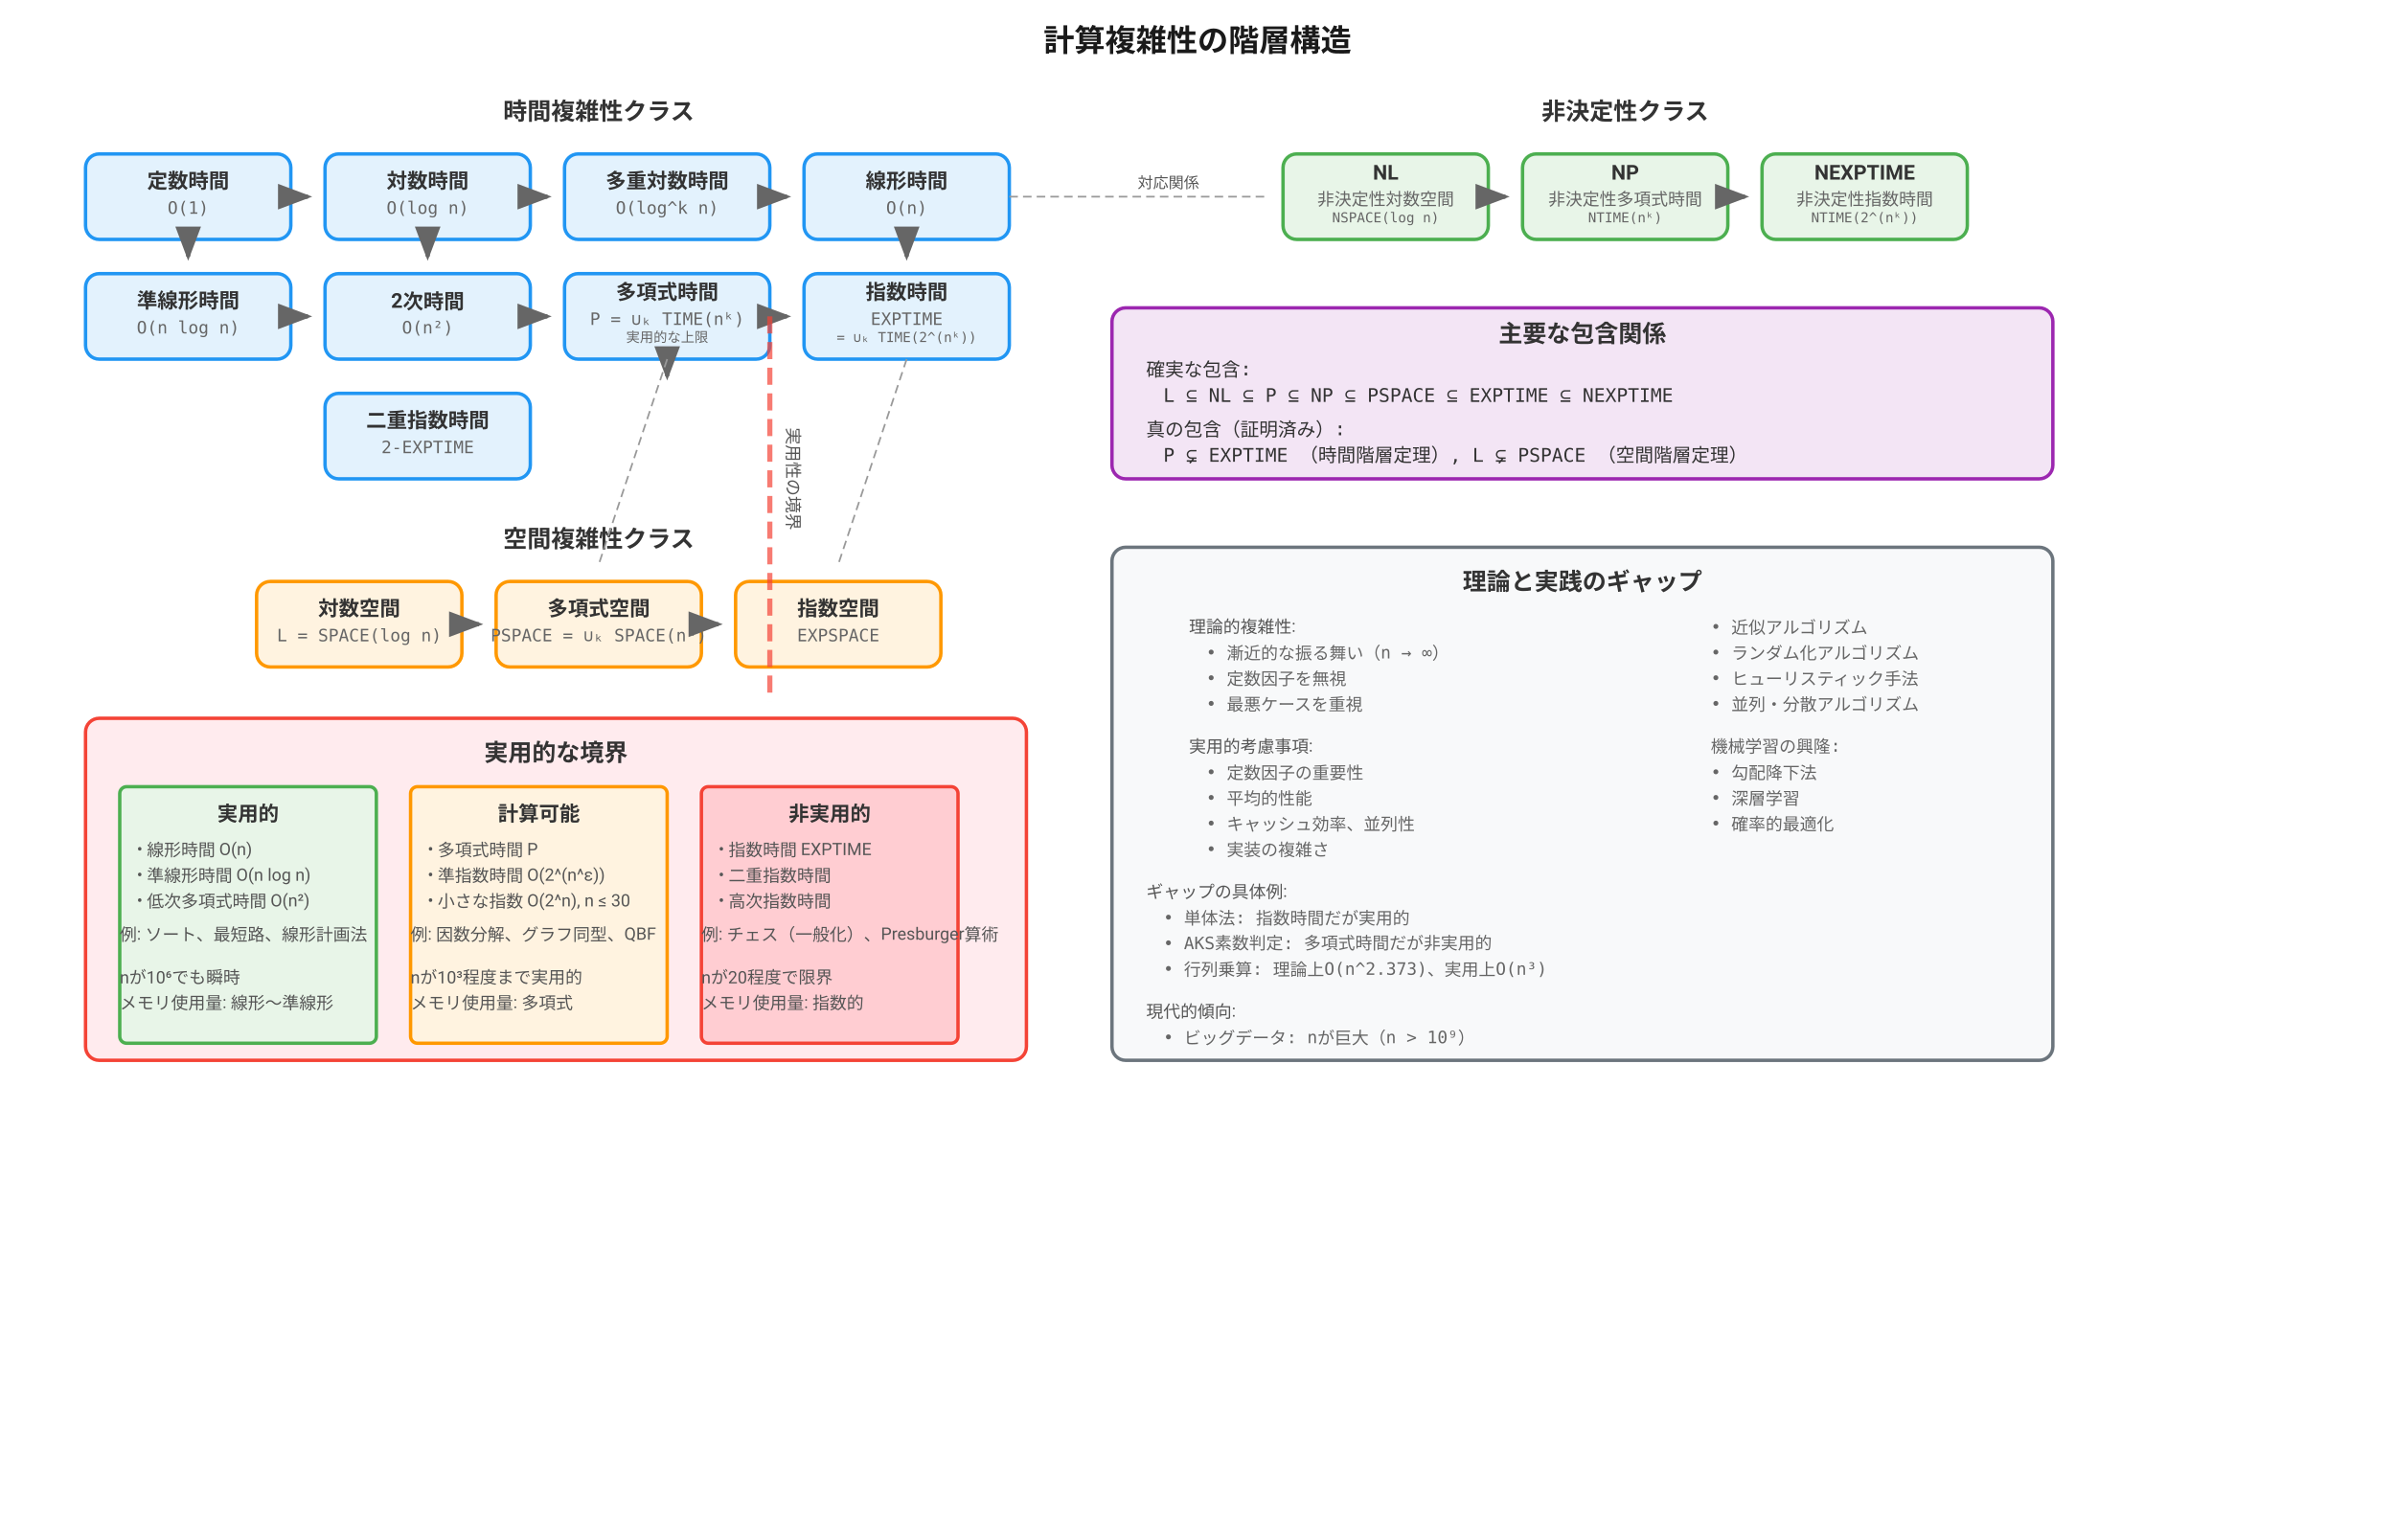
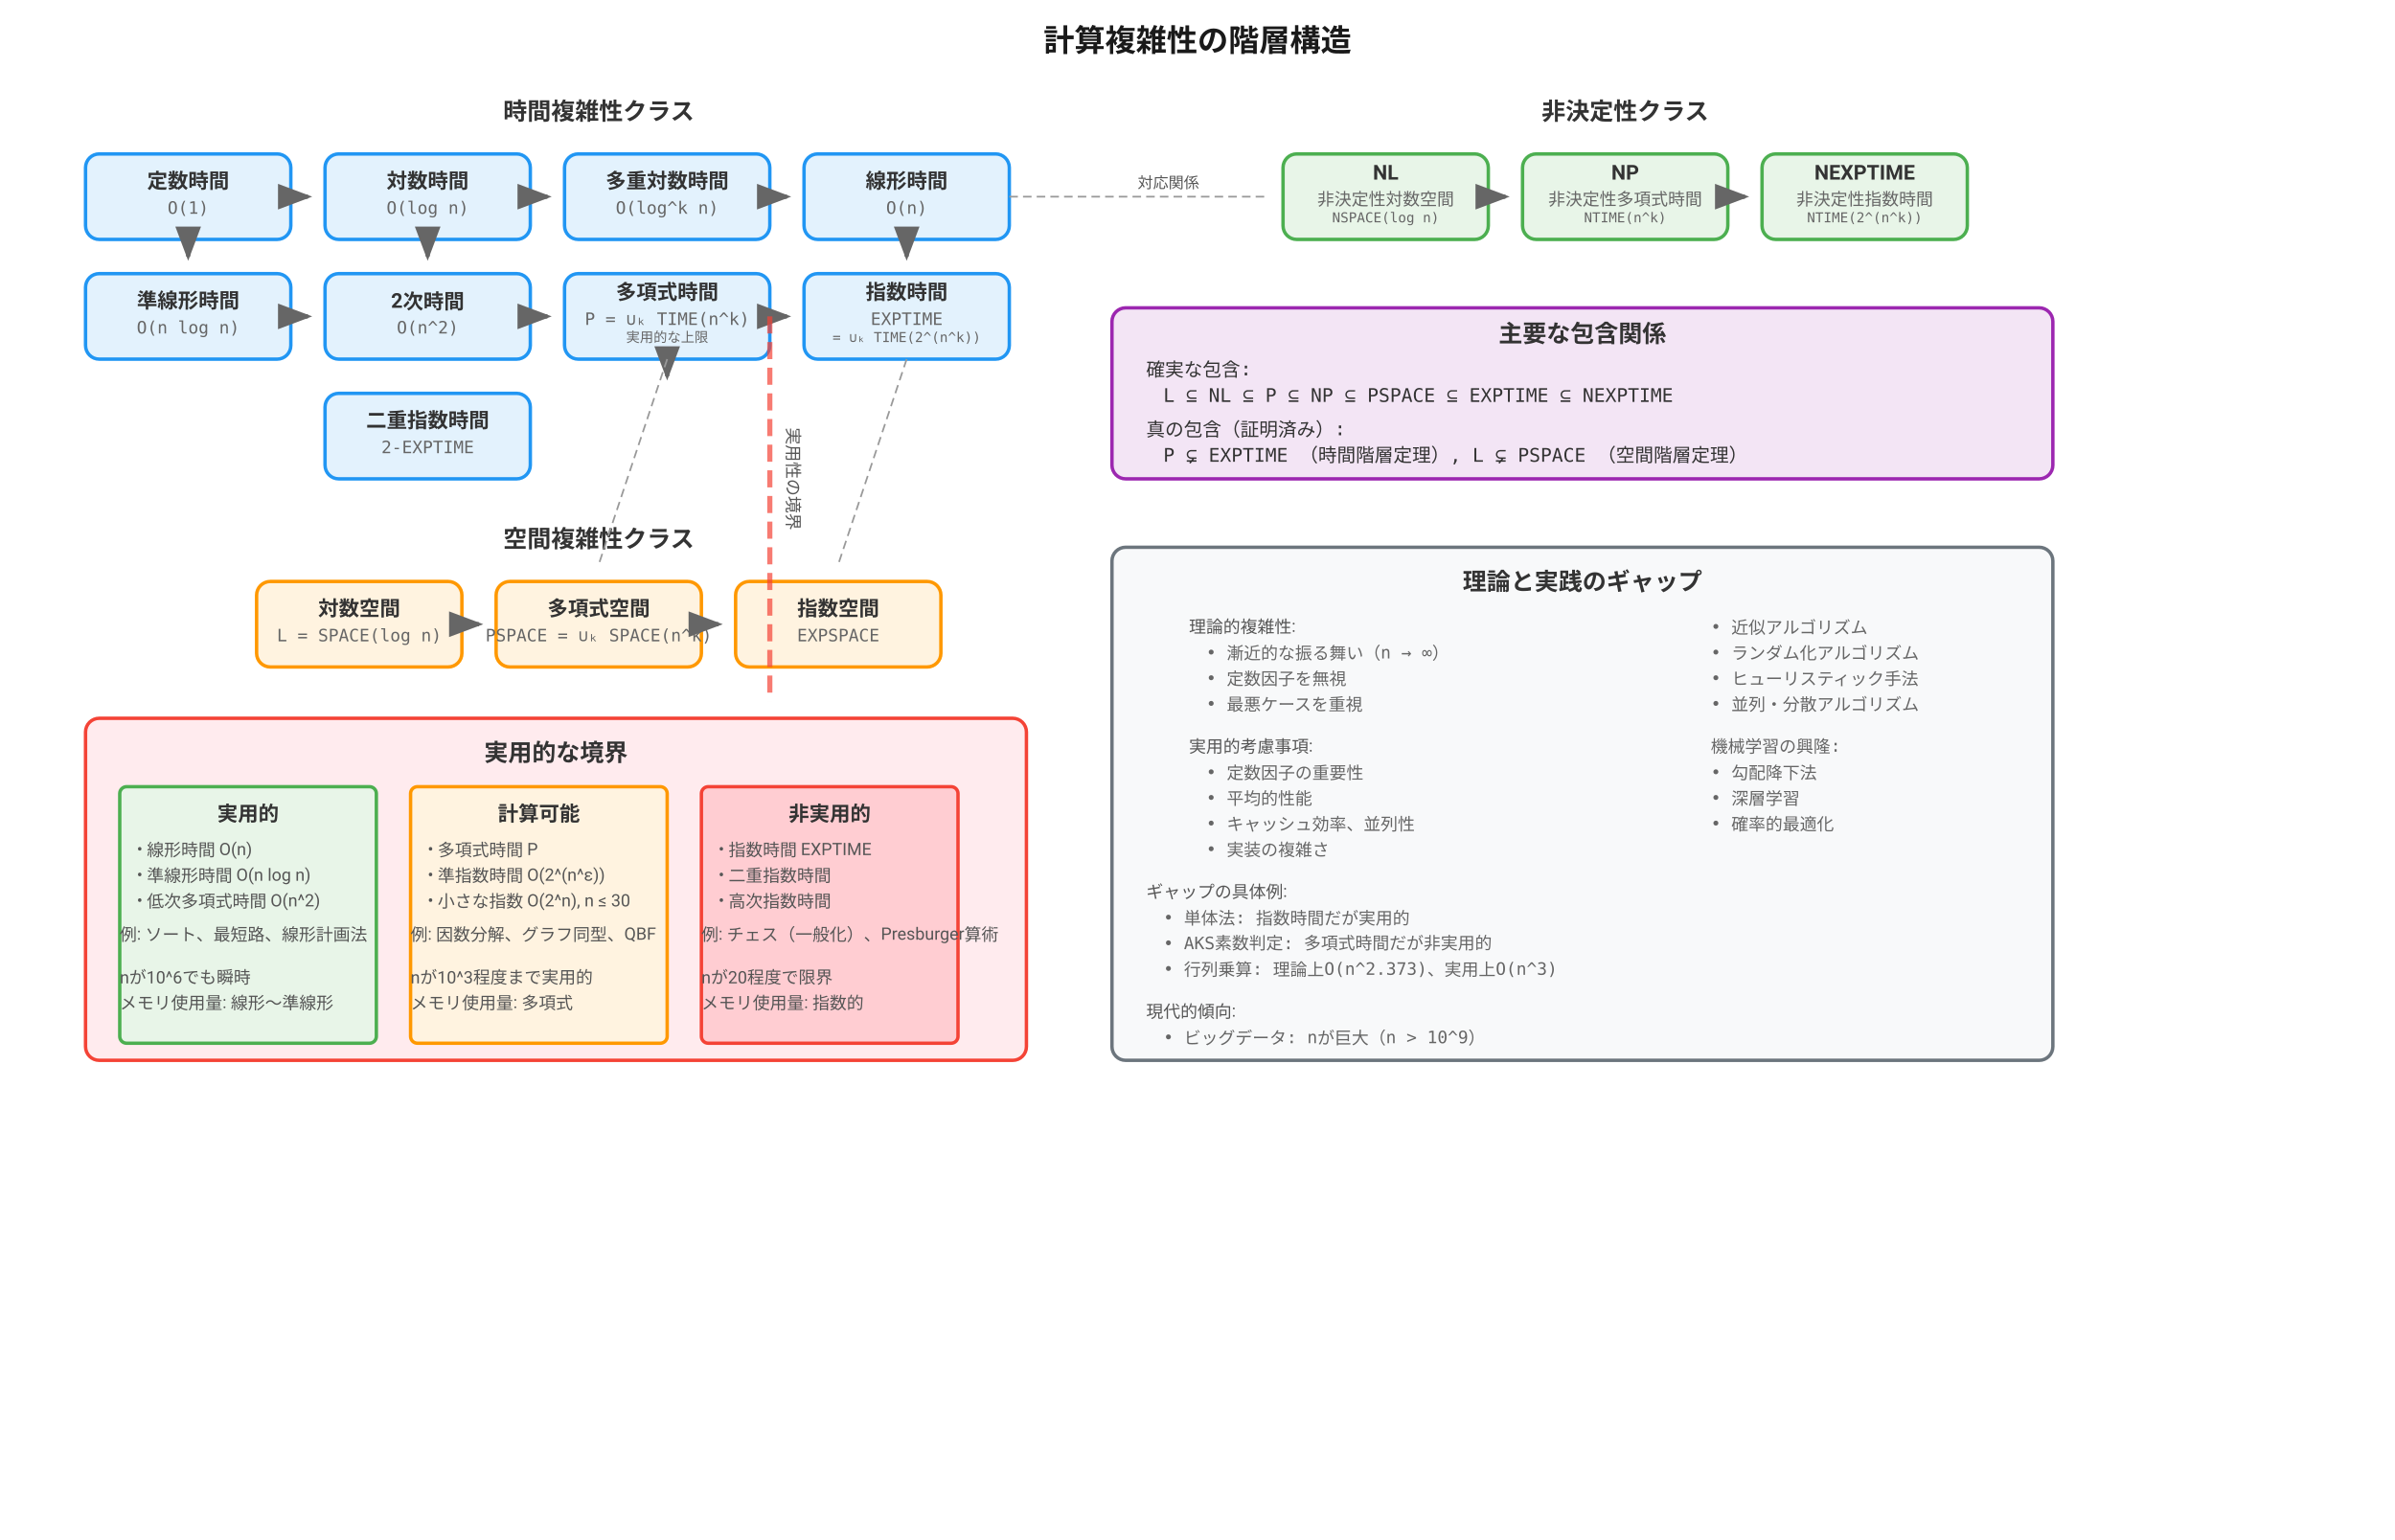
<svg xmlns="http://www.w3.org/2000/svg" viewBox="0 0 1400 900" role="img" aria-labelledby="title desc">
  <defs>
    <style>
      .time-complexity { fill: #e3f2fd; stroke: #2196f3; stroke-width: 2px; rx: 8px; }
      .space-complexity { fill: #fff3e0; stroke: #ff9800; stroke-width: 2px; rx: 8px; }
      .non-deterministic { fill: #e8f5e8; stroke: #4caf50; stroke-width: 2px; rx: 8px; }
      .inclusion-box { fill: #f3e5f5; stroke: #9c27b0; stroke-width: 2px; rx: 8px; }
      .practical-box { fill: #ffebee; stroke: #f44336; stroke-width: 2px; rx: 8px; }
      
      .hierarchy-arrow { 
        stroke: #666; 
        stroke-width: 2.5px; 
        fill: none; 
        marker-end: url(#arrowhead);
      }
      
      .dashed-relation { 
        stroke: #999; 
        stroke-width: 1px; 
        stroke-dasharray: 5,3;
        fill: none;
      }
      
      .title { 
        font-family: -apple-system, BlinkMacSystemFont, 'Segoe UI', Roboto, 'Helvetica Neue', Arial, 'Noto Sans', sans-serif, 'Apple Color Emoji', 'Segoe UI Emoji', 'Segoe UI Symbol', 'Noto Color Emoji';
        font-size: 18px; 
        font-weight: 600; 
        text-anchor: middle; 
        fill: #1a1a1a;
      }
      
      .section-title { 
        font-family: -apple-system, BlinkMacSystemFont, 'Segoe UI', Roboto, 'Helvetica Neue', Arial, 'Noto Sans', sans-serif, 'Apple Color Emoji', 'Segoe UI Emoji', 'Segoe UI Symbol', 'Noto Color Emoji';
        font-size: 14px; 
        font-weight: 600; 
        text-anchor: middle; 
        fill: #333;
      }
      
      .class-name { 
        font-family: -apple-system, BlinkMacSystemFont, 'Segoe UI', Roboto, 'Helvetica Neue', Arial, 'Noto Sans', sans-serif, 'Apple Color Emoji', 'Segoe UI Emoji', 'Segoe UI Symbol', 'Noto Color Emoji';
        font-size: 12px; 
        font-weight: 600; 
        text-anchor: middle; 
        fill: #333;
      }
      
      .class-notation { 
        font-family: 'Monaco', 'Menlo', 'Ubuntu Mono', 'Consolas', 'source-code-pro', monospace;
        font-size: 10px; 
        font-weight: 500; 
        text-anchor: middle; 
        fill: #666;
      }
      
      .description { 
        font-family: -apple-system, BlinkMacSystemFont, 'Segoe UI', Roboto, 'Helvetica Neue', Arial, 'Noto Sans', sans-serif, 'Apple Color Emoji', 'Segoe UI Emoji', 'Segoe UI Symbol', 'Noto Color Emoji';
        font-size: 10px; 
        font-weight: 400; 
        text-anchor: start; 
        fill: #555;
      }
      
      .inclusion-text { 
        font-family: 'Monaco', 'Menlo', 'Ubuntu Mono', 'Consolas', 'source-code-pro', monospace;
        font-size: 11px; 
        font-weight: 500; 
        text-anchor: start; 
        fill: #333;
      }
    </style>
    <marker id="arrowhead" markerWidth="8" markerHeight="6" refX="7" refY="3" orient="auto">
      <polygon points="0 0, 8 3, 0 6" fill="#666" />
    </marker>
  </defs>
  <text x="700" y="30" class="title">計算複雑性の階層構造</text>
  <g id="time-complexity">
    <text x="350" y="70" class="section-title">時間複雑性クラス</text>
    <rect x="50" y="90" width="120" height="50" class="time-complexity" />
    <text x="110" y="110" class="class-name">定数時間</text>
    <text x="110" y="125" class="class-notation">O(1)</text>
    <rect x="190" y="90" width="120" height="50" class="time-complexity" />
    <text x="250" y="110" class="class-name">対数時間</text>
    <text x="250" y="125" class="class-notation">O(log n)</text>
    <rect x="330" y="90" width="120" height="50" class="time-complexity" />
    <text x="390" y="110" class="class-name">多重対数時間</text>
    <text x="390" y="125" class="class-notation">O(log^k n)</text>
    <rect x="470" y="90" width="120" height="50" class="time-complexity" />
    <text x="530" y="110" class="class-name">線形時間</text>
    <text x="530" y="125" class="class-notation">O(n)</text>
    <rect x="50" y="160" width="120" height="50" class="time-complexity" />
    <text x="110" y="180" class="class-name">準線形時間</text>
    <text x="110" y="195" class="class-notation">O(n log n)</text>
    <rect x="190" y="160" width="120" height="50" class="time-complexity" />
    <text x="250" y="180" class="class-name">2次時間</text>
-     <text x="250" y="195" class="class-notation">O(n²)</text>
+     <text x="250" y="195" class="class-notation">O(n^2)</text>
    <rect x="330" y="160" width="120" height="50" class="time-complexity" />
    <text x="390" y="175" class="class-name">多項式時間</text>
-     <text x="390" y="190" class="class-notation">P = ∪ₖ TIME(nᵏ)</text>
+     <text x="390" y="190" class="class-notation">P = ∪ₖ TIME(n^k)</text>
    <text x="390" y="200" class="class-notation" style="font-size: 8px;">実用的な上限</text>
    <rect x="470" y="160" width="120" height="50" class="time-complexity" />
    <text x="530" y="175" class="class-name">指数時間</text>
    <text x="530" y="190" class="class-notation">EXPTIME</text>
-     <text x="530" y="200" class="class-notation" style="font-size: 8px;">= ∪ₖ TIME(2^(nᵏ))</text>
+     <text x="530" y="200" class="class-notation" style="font-size: 8px;">= ∪ₖ TIME(2^(n^k))</text>
    <rect x="190" y="230" width="120" height="50" class="time-complexity" />
    <text x="250" y="250" class="class-name">二重指数時間</text>
    <text x="250" y="265" class="class-notation">2-EXPTIME</text>
    <path d="M 170 115 L 180 115" class="hierarchy-arrow" />
    <path d="M 310 115 L 320 115" class="hierarchy-arrow" />
    <path d="M 450 115 L 460 115" class="hierarchy-arrow" />
    <path d="M 530 140 L 530 150" class="hierarchy-arrow" />
    <path d="M 170 185 L 180 185" class="hierarchy-arrow" />
    <path d="M 310 185 L 320 185" class="hierarchy-arrow" />
    <path d="M 450 185 L 460 185" class="hierarchy-arrow" />
    <path d="M 390 210 L 390 220" class="hierarchy-arrow" />
    <path d="M 110 140 L 110 150" class="hierarchy-arrow" />
    <path d="M 250 140 L 250 150" class="hierarchy-arrow" />
  </g>
  <g id="space-complexity">
    <text x="350" y="320" class="section-title">空間複雑性クラス</text>
    <rect x="150" y="340" width="120" height="50" class="space-complexity" />
    <text x="210" y="360" class="class-name">対数空間</text>
    <text x="210" y="375" class="class-notation">L = SPACE(log n)</text>
    <rect x="290" y="340" width="120" height="50" class="space-complexity" />
    <text x="350" y="360" class="class-name">多項式空間</text>
-     <text x="350" y="375" class="class-notation">PSPACE = ∪ₖ SPACE(nᵏ)</text>
+     <text x="350" y="375" class="class-notation">PSPACE = ∪ₖ SPACE(n^k)</text>
    <rect x="430" y="340" width="120" height="50" class="space-complexity" />
    <text x="490" y="360" class="class-name">指数空間</text>
    <text x="490" y="375" class="class-notation">EXPSPACE</text>
    <path d="M 270 365 L 280 365" class="hierarchy-arrow" />
    <path d="M 410 365 L 420 365" class="hierarchy-arrow" />
  </g>
  <g id="non-deterministic">
    <text x="950" y="70" class="section-title">非決定性クラス</text>
    <rect x="750" y="90" width="120" height="50" class="non-deterministic" />
    <text x="810" y="105" class="class-name">NL</text>
    <text x="810" y="120" class="class-notation">非決定性対数空間</text>
    <text x="810" y="130" class="class-notation" style="font-size: 8px;">NSPACE(log n)</text>
    <rect x="890" y="90" width="120" height="50" class="non-deterministic" />
    <text x="950" y="105" class="class-name">NP</text>
    <text x="950" y="120" class="class-notation">非決定性多項式時間</text>
-     <text x="950" y="130" class="class-notation" style="font-size: 8px;">NTIME(nᵏ)</text>
+     <text x="950" y="130" class="class-notation" style="font-size: 8px;">NTIME(n^k)</text>
    <rect x="1030" y="90" width="120" height="50" class="non-deterministic" />
    <text x="1090" y="105" class="class-name">NEXPTIME</text>
    <text x="1090" y="120" class="class-notation">非決定性指数時間</text>
-     <text x="1090" y="130" class="class-notation" style="font-size: 8px;">NTIME(2^(nᵏ))</text>
+     <text x="1090" y="130" class="class-notation" style="font-size: 8px;">NTIME(2^(n^k))</text>
    <path d="M 870 115 L 880 115" class="hierarchy-arrow" />
    <path d="M 1010 115 L 1020 115" class="hierarchy-arrow" />
  </g>
  <g id="inclusion-relationships">
    <rect x="650" y="180" width="550" height="100" class="inclusion-box" />
    <text x="925" y="200" class="section-title">主要な包含関係</text>
    <text x="670" y="220" class="inclusion-text">確実な包含:</text>
    <text x="680" y="235" class="inclusion-text">L ⊆ NL ⊆ P ⊆ NP ⊆ PSPACE ⊆ EXPTIME ⊆ NEXPTIME</text>
    <text x="670" y="255" class="inclusion-text">真の包含（証明済み）:</text>
    <text x="680" y="270" class="inclusion-text">P ⊊ EXPTIME （時間階層定理）, L ⊊ PSPACE （空間階層定理）</text>
  </g>
  <g id="practical-boundaries">
    <rect x="50" y="420" width="550" height="200" class="practical-box" />
    <text x="325" y="445" class="section-title">実用的な境界</text>
    <rect x="70" y="460" width="150" height="150" style="fill: #e8f5e8; stroke: #4caf50; stroke-width: 2px; rx: 4px;" />
    <text x="145" y="480" class="class-name">実用的</text>
    <text x="80" y="500" class="description">• 線形時間 O(n)</text>
    <text x="80" y="515" class="description">• 準線形時間 O(n log n)</text>
-     <text x="80" y="530" class="description">• 低次多項式時間 O(n²)</text>
+     <text x="80" y="530" class="description">• 低次多項式時間 O(n^2)</text>
    <rect x="240" y="460" width="150" height="150" style="fill: #fff3e0; stroke: #ff9800; stroke-width: 2px; rx: 4px;" />
    <text x="315" y="480" class="class-name">計算可能</text>
    <text x="250" y="500" class="description">• 多項式時間 P</text>
    <text x="250" y="515" class="description">• 準指数時間 O(2^(n^ε))</text>
    <text x="250" y="530" class="description">• 小さな指数 O(2^n), n ≤ 30</text>
    <rect x="410" y="460" width="150" height="150" style="fill: #ffcdd2; stroke: #f44336; stroke-width: 2px; rx: 4px;" />
    <text x="485" y="480" class="class-name">非実用的</text>
    <text x="420" y="500" class="description">• 指数時間 EXPTIME</text>
    <text x="420" y="515" class="description">• 二重指数時間</text>
    <text x="420" y="530" class="description">• 高次指数時間</text>
    <text x="70" y="550" class="description">例: ソート、最短路、線形計画法</text>
    <text x="240" y="550" class="description">例: 因数分解、グラフ同型、QBF</text>
    <text x="410" y="550" class="description">例: チェス（一般化）、Presburger算術</text>
-     <text x="70" y="575" class="description">nが10⁶でも瞬時</text>
-     <text x="240" y="575" class="description">nが10³程度まで実用的</text>
+     <text x="70" y="575" class="description">nが10^6でも瞬時</text>
+     <text x="240" y="575" class="description">nが10^3程度まで実用的</text>
    <text x="410" y="575" class="description">nが20程度で限界</text>
    <text x="70" y="590" class="description">メモリ使用量: 線形〜準線形</text>
    <text x="240" y="590" class="description">メモリ使用量: 多項式</text>
    <text x="410" y="590" class="description">メモリ使用量: 指数的</text>
  </g>
  <g id="theory-practice-gap">
    <rect x="650" y="320" width="550" height="300" style="fill: #f8f9fa; stroke: #6c757d; stroke-width: 2px; rx: 8px;" />
    <text x="925" y="345" class="section-title">理論と実践のギャップ</text>
    <text x="695" y="370" class="description">理論的複雑性:</text>
    <text x="705" y="385" class="class-notation" style="text-anchor:start">• 漸近的な振る舞い（n → ∞）</text>
    <text x="705" y="400" class="class-notation" style="text-anchor:start">• 定数因子を無視</text>
    <text x="705" y="415" class="class-notation" style="text-anchor:start">• 最悪ケースを重視</text>
    <text x="695" y="440" class="description">実用的考慮事項:</text>
    <text x="705" y="455" class="class-notation" style="text-anchor:start">• 定数因子の重要性</text>
    <text x="705" y="470" class="class-notation" style="text-anchor:start">• 平均的性能</text>
    <text x="705" y="485" class="class-notation" style="text-anchor:start">• キャッシュ効率、並列性</text>
    <text x="705" y="500" class="class-notation" style="text-anchor:start">• 実装の複雑さ</text>
    <text x="670" y="525" class="description">ギャップの具体例:</text>
    <text x="680" y="540" class="class-notation" style="text-anchor:start">• 単体法: 指数時間だが実用的</text>
    <text x="680" y="555" class="class-notation" style="text-anchor:start">• AKS素数判定: 多項式時間だが非実用的</text>
-     <text x="680" y="570" class="class-notation" style="text-anchor:start">• 行列乗算: 理論上O(n^2.373)、実用上O(n³)</text>
+     <text x="680" y="570" class="class-notation" style="text-anchor:start">• 行列乗算: 理論上O(n^2.373)、実用上O(n^3)</text>
    <text x="670" y="595" class="description">現代的傾向:</text>
-     <text x="680" y="610" class="class-notation" style="text-anchor:start">• ビッグデータ: nが巨大（n &gt; 10⁹）</text>
+     <text x="680" y="610" class="class-notation" style="text-anchor:start">• ビッグデータ: nが巨大（n &gt; 10^9）</text>
    <text x="1000" y="370" class="class-notation" style="text-anchor:start">• 近似アルゴリズム</text>
    <text x="1000" y="385" class="class-notation" style="text-anchor:start">• ランダム化アルゴリズム</text>
    <text x="1000" y="400" class="class-notation" style="text-anchor:start">• ヒューリスティック手法</text>
    <text x="1000" y="415" class="class-notation" style="text-anchor:start">• 並列・分散アルゴリズム</text>
    <text x="1000" y="440" class="class-notation" style="text-anchor:start">機械学習の興隆:</text>
    <text x="1000" y="455" class="class-notation" style="text-anchor:start">• 勾配降下法</text>
    <text x="1000" y="470" class="class-notation" style="text-anchor:start">• 深層学習</text>
    <text x="1000" y="485" class="class-notation" style="text-anchor:start">• 確率的最適化</text>
  </g>
  <g id="connections">
    <path d="M 390 210 L 350 330" class="dashed-relation" />
    <path d="M 530 210 L 490 330" class="dashed-relation" />
    <path d="M 590 115 L 740 115" class="dashed-relation" />
    <text x="665" y="110" class="description" style="font-size: 9px;">対応関係</text>
    <line x1="450" y1="185" x2="450" y2="410" stroke="#f44336" stroke-width="3" stroke-dasharray="10,5" opacity="0.7" />
    <text x="460" y="250" class="description" fill="#f44336" transform="rotate(90 460 250)">実用性の境界</text>
  </g>
</svg>
